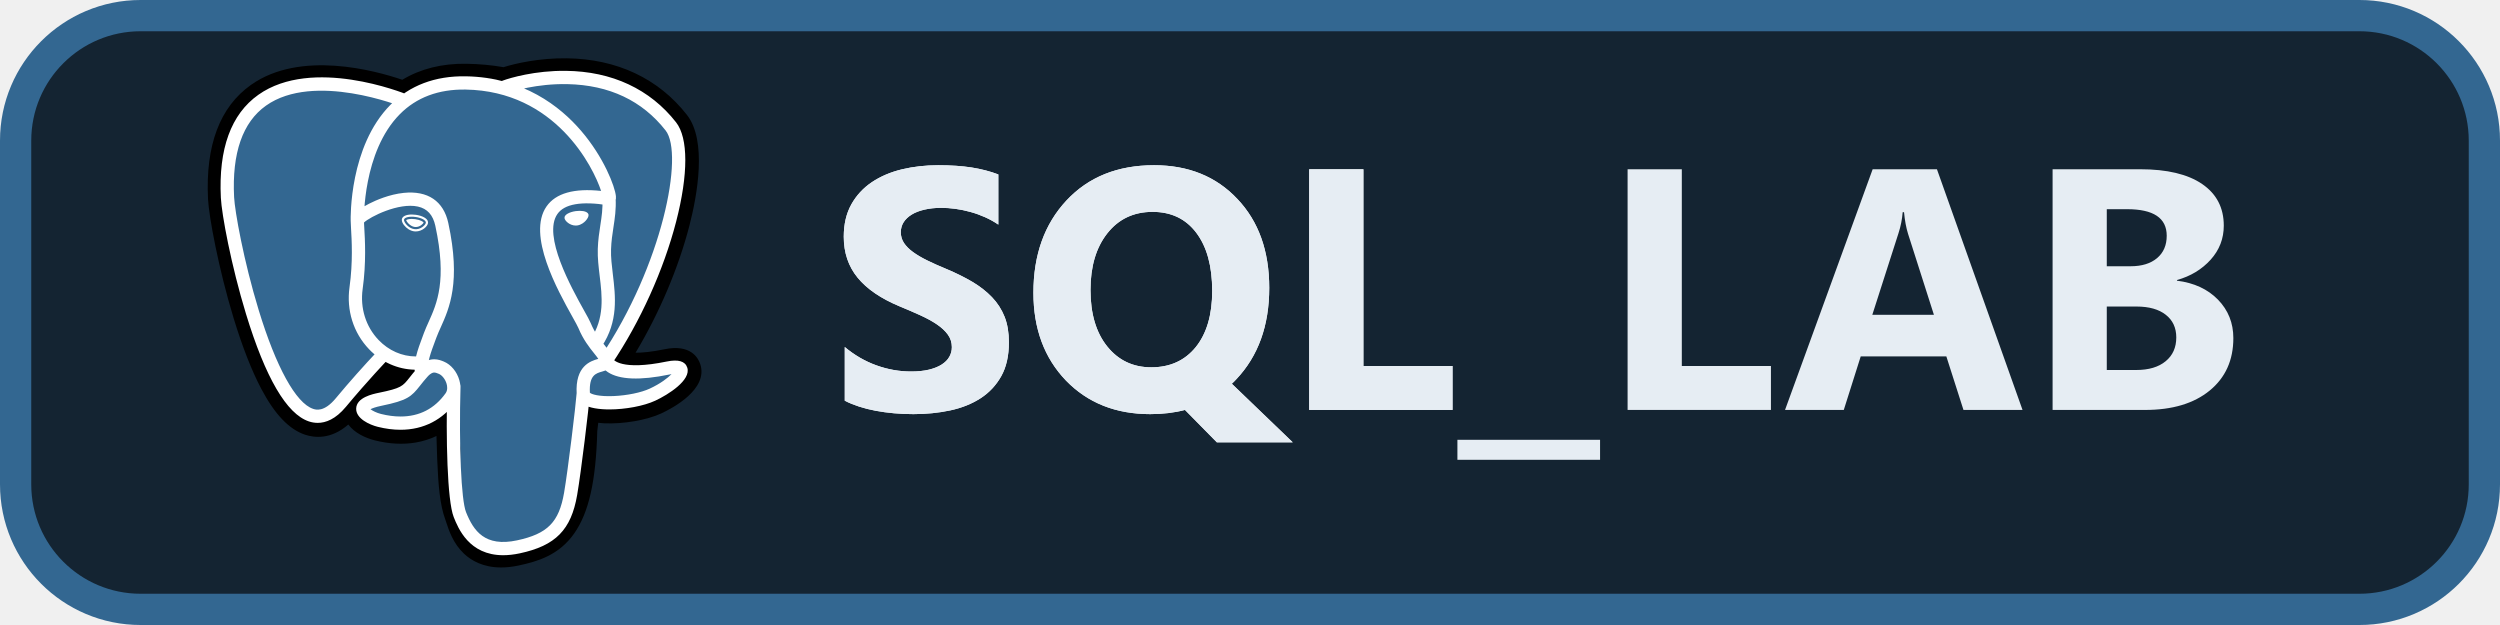
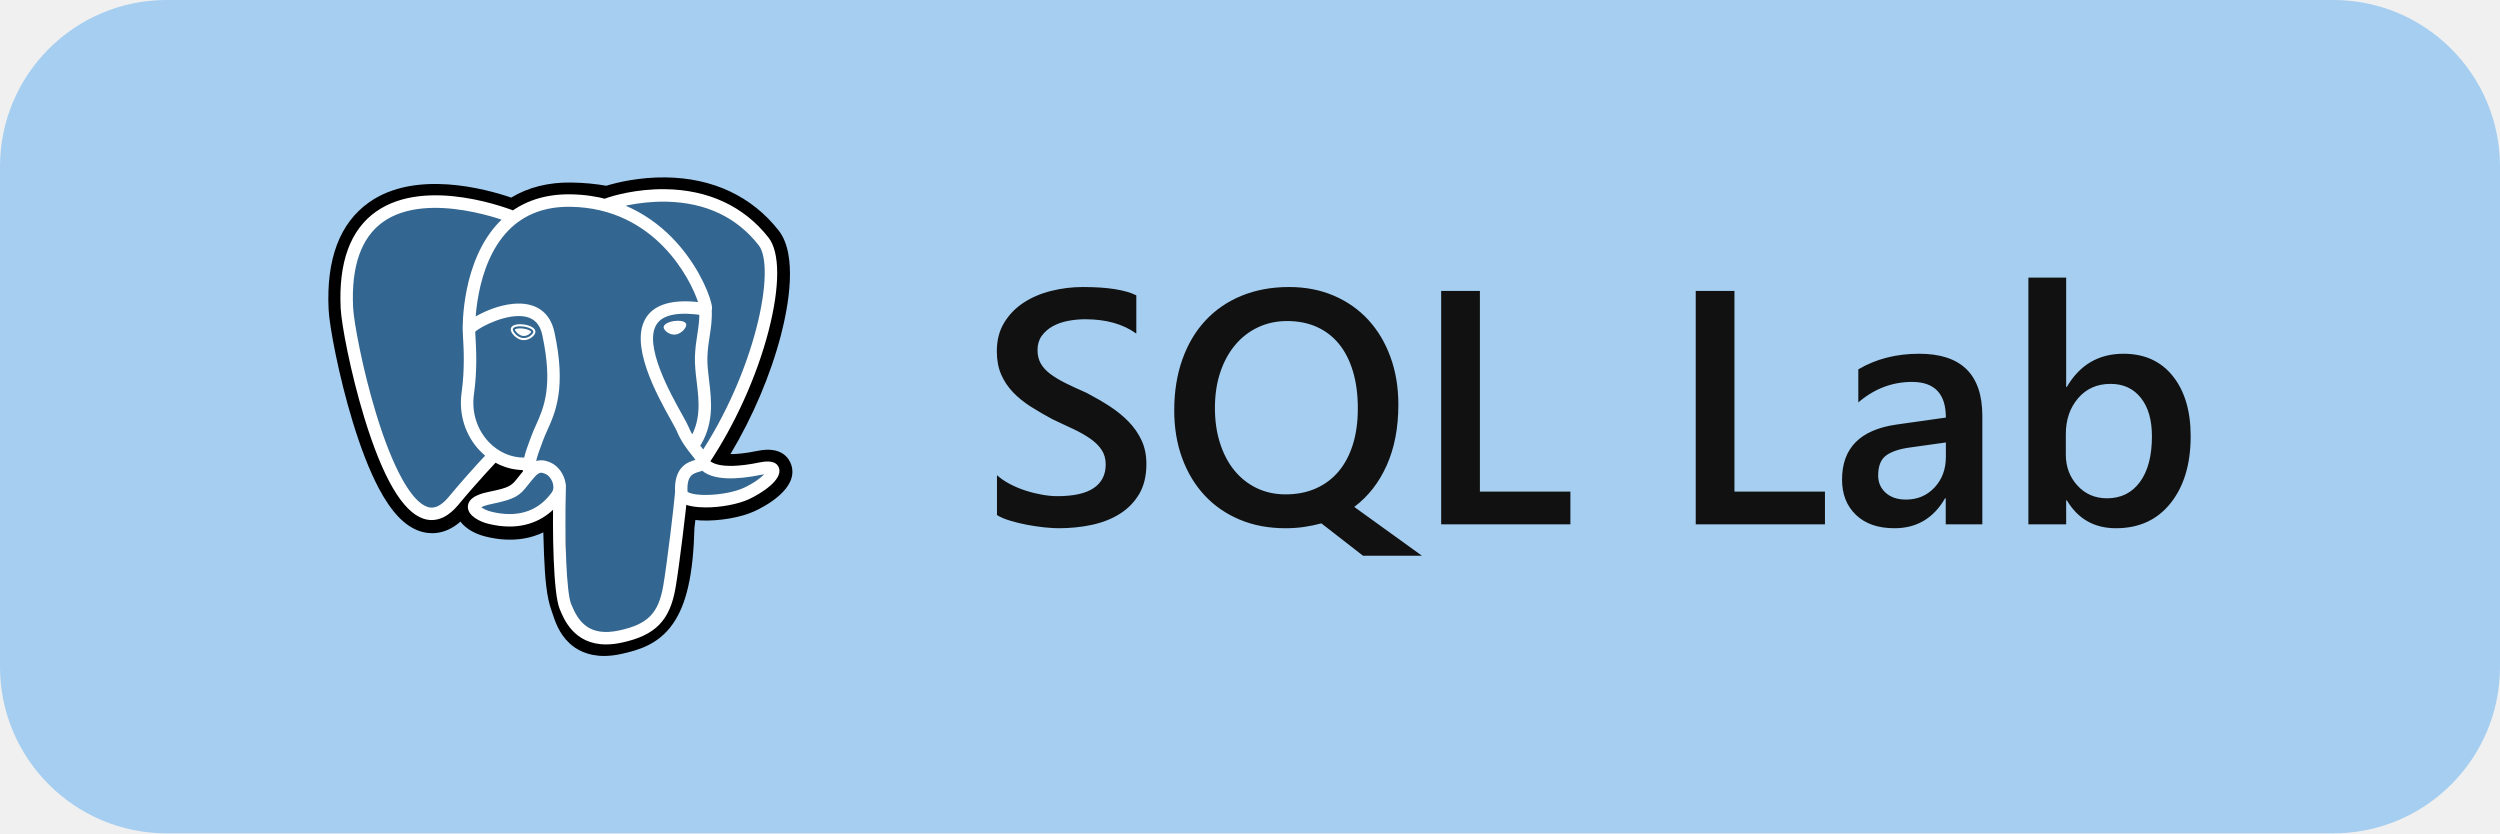
- <svg xmlns="http://www.w3.org/2000/svg" width="80" height="20" viewBox="0 0 80 20" role="img" aria-labelledby="title desc">
-   <rect x=".5" y=".5" width="79" height="19" rx="4" fill="#142432" stroke="#336791" />
-   <g transform="translate(6 1.5) scale(.133)">
+ <svg xmlns="http://www.w3.org/2000/svg" width="120" height="40" viewBox="0 0 120 40" role="img" aria-labelledby="title desc">
+   <rect width="120" height="40" rx="8" fill="#a5cef0" />
+   <g transform="translate(14.848 8) scale(.1875)">
    <path d="M93.809 92.112c.785-6.533.55-7.492 5.416-6.433l1.235.108c3.742.17 8.637-.602 11.513-1.938 6.191-2.873 9.861-7.668 3.758-6.409-13.924 2.873-14.881-1.842-14.881-1.842 14.703-21.815 20.849-49.508 15.543-56.287-14.47-18.489-39.517-9.746-39.936-9.52l-.134.025c-2.751-.571-5.83-.912-9.289-.968-6.301-.104-11.082 1.652-14.709 4.402 0 0-44.683-18.409-42.604 23.151.442 8.841 12.672 66.898 27.26 49.362 5.332-6.412 10.484-11.834 10.484-11.834 2.558 1.699 5.622 2.567 8.834 2.255l.249-.212c-.078.796-.044 1.575.099 2.497-3.757 4.199-2.653 4.936-10.166 6.482-7.602 1.566-3.136 4.355-.221 5.084 3.535.884 11.712 2.136 17.238-5.598l-.22.882c1.474 1.18 1.375 8.477 1.583 13.69.209 5.214.558 10.079 1.621 12.948 1.063 2.868 2.317 10.256 12.191 8.14 8.252-1.764 14.561-4.309 15.136-27.985" />
    <path d="M75.458 125.256c-4.367 0-7.211-1.689-8.938-3.32-2.607-2.46-3.641-5.629-4.259-7.522l-.267-.79c-1.244-3.358-1.666-8.193-1.916-14.419-.038-.935-.064-1.898-.093-2.919-.021-.747-.047-1.684-.085-2.664a18.8 18.8 0 01-4.962 1.568c-3.079.526-6.389.356-9.84-.507-2.435-.609-4.965-1.871-6.407-3.82-4.203 3.681-8.212 3.182-10.396 2.453-3.853-1.285-7.301-4.896-10.542-11.037-2.309-4.375-4.542-10.075-6.638-16.943-3.65-11.96-5.969-24.557-6.175-28.693C4.292 23.698 7.777 14.44 15.296 9.129 27.157.751 45.128 5.678 51.68 7.915c4.402-2.653 9.581-3.944 15.433-3.851 3.143.051 6.136.327 8.916.823 2.9-.912 8.628-2.221 15.185-2.139 12.081.144 22.092 4.852 28.949 13.615 4.894 6.252 2.474 19.381.597 26.651-2.642 10.226-7.271 21.102-12.957 30.57 1.544.011 3.781-.174 6.961-.831 6.274-1.295 8.109 2.069 8.607 3.575 1.995 6.042-6.677 10.608-9.382 11.864-3.466 1.609-9.117 2.589-13.745 2.377l-.202-.013-1.216-.107-.12 1.014-.116.991c-.311 11.999-2.025 19.598-5.552 24.619-3.697 5.264-8.835 6.739-13.361 7.709-1.544.33-2.947.474-4.219.474zm-9.19-43.671c2.819 2.256 3.066 6.501 3.287 14.434.028.99.054 1.927.089 2.802.106 2.65.355 8.855 1.327 11.477.137.371.26.747.39 1.146 1.083 3.316 1.626 4.979 6.309 3.978 3.931-.843 5.952-1.599 7.534-3.851 2.299-3.274 3.585-9.86 3.821-19.575l4.783.116-4.75-.57.14-1.186c.455-3.91.783-6.734 3.396-8.602 2.097-1.498 4.486-1.353 6.389-1.01-2.091-1.58-2.669-3.433-2.823-4.193l-.399-1.965 1.121-1.663c6.457-9.58 11.781-21.354 14.609-32.304 2.906-11.251 2.02-17.226 1.134-18.356-11.729-14.987-32.068-8.799-34.192-8.097l-.359.194-1.8.335-.922-.191c-2.542-.528-5.366-.82-8.393-.869-4.756-.08-8.593 1.044-11.739 3.431l-2.183 1.655-2.533-1.043c-5.412-2.213-21.308-6.662-29.696-.721-4.656 3.298-6.777 9.76-6.305 19.207.156 3.119 2.275 14.926 5.771 26.377 4.831 15.825 9.221 21.082 11.054 21.693.32.108 1.15-.537 1.976-1.529a270.708 270.708 0 0110.694-12.07l2.77-2.915 3.349 2.225c1.35.897 2.839 1.406 4.368 1.502l7.987-6.812-1.157 11.808c-.026.265-.039.626.065 1.296l.348 2.238-1.51 1.688-.174.196 4.388 2.025 1.836-2.301z" />
    <path fill="#336791" d="M115.731 77.44c-13.925 2.873-14.882-1.842-14.882-1.842 14.703-21.816 20.849-49.51 15.545-56.287C101.924.823 76.875 9.566 76.457 9.793l-.135.024c-2.751-.571-5.83-.911-9.291-.967-6.301-.103-11.08 1.652-14.707 4.402 0 0-44.684-18.408-42.606 23.151.442 8.842 12.672 66.899 27.26 49.363 5.332-6.412 10.483-11.834 10.483-11.834 2.559 1.699 5.622 2.567 8.833 2.255l.25-.212c-.078.796-.042 1.575.1 2.497-3.758 4.199-2.654 4.936-10.167 6.482-7.602 1.566-3.136 4.355-.22 5.084 3.534.884 11.712 2.136 17.237-5.598l-.221.882c1.473 1.18 2.507 7.672 2.334 13.557-.174 5.885-.29 9.926.871 13.082 1.16 3.156 2.316 10.256 12.192 8.14 8.252-1.768 12.528-6.351 13.124-13.995.422-5.435 1.377-4.631 1.438-9.49l.767-2.3c.884-7.367.14-9.743 5.225-8.638l1.235.108c3.742.17 8.639-.602 11.514-1.938 6.19-2.871 9.861-7.667 3.758-6.408z" />
    <path fill="#fff" d="M75.957 122.307c-8.232 0-10.84-6.519-11.907-9.185-1.562-3.907-1.899-19.069-1.551-31.503a1.59 1.59 0 011.64-1.55 1.594 1.594 0 011.55 1.639c-.401 14.341.168 27.337 1.324 30.229 1.804 4.509 4.54 8.453 12.275 6.796 7.343-1.575 10.093-4.359 11.318-11.46.94-5.449 2.799-20.951 3.028-24.01a1.593 1.593 0 011.71-1.472 1.597 1.597 0 011.472 1.71c-.239 3.185-2.089 18.657-3.065 24.315-1.446 8.387-5.185 12.191-13.794 14.037-1.463.313-2.792.453-4 .454zM31.321 90.466a6.71 6.71 0 01-2.116-.35c-5.347-1.784-10.44-10.492-15.138-25.885-3.576-11.717-5.842-23.947-6.041-27.922-.589-11.784 2.445-20.121 9.02-24.778 13.007-9.216 34.888-.44 35.813-.062a1.596 1.596 0 01-1.207 2.955c-.211-.086-21.193-8.492-32.768-.285-5.622 3.986-8.203 11.392-7.672 22.011.167 3.349 2.284 15.285 5.906 27.149 4.194 13.742 8.967 22.413 13.096 23.79.648.216 2.62.873 5.439-2.517A245.272 245.272 0 0145.88 73.046a1.596 1.596 0 012.304 2.208c-.048.05-4.847 5.067-10.077 11.359-2.477 2.979-4.851 3.853-6.786 3.853zm69.429-13.445a1.596 1.596 0 01-1.322-2.487c14.863-22.055 20.08-48.704 15.612-54.414-5.624-7.186-13.565-10.939-23.604-11.156-7.433-.16-13.341 1.738-14.307 2.069l-.243.099c-.971.305-1.716-.227-1.997-.849a1.6 1.6 0 01.631-2.025c.046-.027.192-.089.429-.176l-.021.006.021-.007c1.641-.601 7.639-2.4 15.068-2.315 11.108.118 20.284 4.401 26.534 12.388 2.957 3.779 2.964 12.485.019 23.887-3.002 11.625-8.651 24.118-15.497 34.277-.306.457-.81.703-1.323.703zm.76 10.21c-2.538 0-4.813-.358-6.175-1.174-1.4-.839-1.667-1.979-1.702-2.584-.382-6.71 3.32-7.878 5.208-8.411-.263-.398-.637-.866-1.024-1.349-1.101-1.376-2.609-3.26-3.771-6.078-.182-.44-.752-1.463-1.412-2.648-3.579-6.418-11.026-19.773-6.242-26.612 2.214-3.165 6.623-4.411 13.119-3.716C97.6 28.837 88.5 10.625 66.907 10.271c-6.494-.108-11.82 1.889-15.822 5.93-8.96 9.049-8.636 25.422-8.631 25.586a1.595 1.595 0 11-3.19.084c-.02-.727-.354-17.909 9.554-27.916C53.455 9.272 59.559 6.96 66.96 7.081c13.814.227 22.706 7.25 27.732 13.101 5.479 6.377 8.165 13.411 8.386 15.759.165 1.746-1.088 2.095-1.341 2.147l-.576.013c-6.375-1.021-10.465-.312-12.156 2.104-3.639 5.201 3.406 17.834 6.414 23.229.768 1.376 1.322 2.371 1.576 2.985.988 2.396 2.277 4.006 3.312 5.3.911 1.138 1.7 2.125 1.982 3.283.131.23 1.99 2.98 13.021.703 2.765-.57 4.423-.083 4.93 1.45.997 3.015-4.597 6.532-7.694 7.97-2.775 1.29-7.204 2.106-11.036 2.106zm-4.696-4.021c.35.353 2.101.962 5.727.806 3.224-.138 6.624-.839 8.664-1.786 2.609-1.212 4.351-2.567 5.253-3.492l-.5.092c-7.053 1.456-12.042 1.262-14.828-.577a6.162 6.162 0 01-.54-.401c-.302.119-.581.197-.78.253-1.58.443-3.214.902-2.996 5.105zm-45.562 8.915c-1.752 0-3.596-.239-5.479-.71-1.951-.488-5.24-1.957-5.19-4.37.057-2.707 3.994-3.519 5.476-3.824 5.354-1.103 5.703-1.545 7.376-3.67.488-.619 1.095-1.39 1.923-2.314 1.229-1.376 2.572-2.073 3.992-2.073.989 0 1.8.335 2.336.558 1.708.708 3.133 2.42 3.719 4.467.529 1.847.276 3.625-.71 5.006-3.237 4.533-7.886 6.93-13.443 6.93zm-7.222-4.943c.481.372 1.445.869 2.518 1.137 1.631.408 3.213.615 4.705.615 4.546 0 8.196-1.882 10.847-5.594.553-.774.387-1.757.239-2.274-.31-1.083-1.08-2.068-1.873-2.397-.43-.178-.787-.314-1.115-.314-.176 0-.712 0-1.614 1.009a41.146 41.146 0 00-1.794 2.162c-2.084 2.646-3.039 3.544-9.239 4.821-1.513.31-2.289.626-2.674.835zm12.269-7.36a1.596 1.596 0 01-1.575-1.354 8.218 8.218 0 01-.08-.799c-4.064-.076-7.985-1.82-10.962-4.926-3.764-3.927-5.477-9.368-4.699-14.927.845-6.037.529-11.366.359-14.229-.047-.796-.081-1.371-.079-1.769.003-.505.013-1.844 4.489-4.113 1.592-.807 4.784-2.215 8.271-2.576 5.777-.597 9.585 1.976 10.725 7.246 3.077 14.228.244 20.521-1.825 25.117-.385.856-.749 1.664-1.04 2.447l-.257.69c-1.093 2.931-2.038 5.463-1.748 7.354a1.595 1.595 0 01-1.335 1.819l-.244.02zM42.464 42.26l.062 1.139c.176 2.974.504 8.508-.384 14.86-.641 4.585.759 9.06 3.843 12.276 2.437 2.542 5.644 3.945 8.94 3.945h.068c.369-1.555.982-3.197 1.642-4.966l.255-.686c.329-.884.714-1.74 1.122-2.646 1.991-4.424 4.47-9.931 1.615-23.132-.565-2.615-1.936-4.128-4.189-4.627-4.628-1.022-11.525 2.459-12.974 3.837zm9.63-.677c-.08.564 1.033 2.07 2.485 2.271 1.449.203 2.689-.975 2.768-1.539.079-.564-1.033-1.186-2.485-1.388-1.451-.202-2.691.092-2.768.656zm2.818 2.826l-.407-.028c-.9-.125-1.81-.692-2.433-1.518-.219-.29-.576-.852-.505-1.354.101-.736.999-1.177 2.4-1.177.313 0 .639.023.967.069.766.106 1.477.327 2.002.62.91.508.977 1.075.936 1.368-.112.813-1.405 2.02-2.96 2.02zm-2.289-2.732c.045.348.907 1.496 2.029 1.651l.261.018c1.036 0 1.81-.815 1.901-1.082-.096-.182-.762-.634-2.025-.81a5.823 5.823 0 00-.821-.059c-.812 0-1.243.183-1.345.282zm43.605-1.245c.079.564-1.033 2.07-2.484 2.272-1.45.202-2.691-.975-2.771-1.539-.076-.564 1.036-1.187 2.486-1.388 1.45-.203 2.689.092 2.769.655zm-2.819 2.56c-1.396 0-2.601-1.086-2.7-1.791-.115-.846 1.278-1.489 2.712-1.688.316-.044.629-.066.93-.066 1.238 0 2.058.363 2.14.949.053.379-.238.964-.739 1.492-.331.347-1.026.948-1.973 1.079l-.37.025zm.943-3.013c-.276 0-.564.021-.856.061-1.441.201-2.301.779-2.259 1.089.048.341.968 1.332 2.173 1.332l.297-.021c.787-.109 1.378-.623 1.66-.919.443-.465.619-.903.598-1.052-.028-.198-.56-.49-1.613-.49zm3.965 32.843a1.594 1.594 0 01-1.324-2.483c3.398-5.075 2.776-10.25 2.175-15.255-.257-2.132-.521-4.337-.453-6.453.07-2.177.347-3.973.614-5.71.317-2.058.617-4.002.493-6.31a1.595 1.595 0 113.186-.172c.142 2.638-.197 4.838-.525 6.967-.253 1.643-.515 3.342-.578 5.327-.061 1.874.178 3.864.431 5.97.64 5.322 1.365 11.354-2.691 17.411a1.596 1.596 0 01-1.328.708z" />
  </g>
-   <path fill="#e6edf3" d="M27.032 12.823L27.032 11.104C27.344 11.365 27.682 11.561 28.047 11.692C28.413 11.823 28.781 11.888 29.154 11.888C29.372 11.888 29.563 11.868 29.726 11.829C29.889 11.789 30.025 11.735 30.134 11.665C30.243 11.595 30.325 11.513 30.378 11.418C30.432 11.323 30.459 11.22 30.459 11.109C30.459 10.959 30.416 10.824 30.33 10.706C30.244 10.588 30.127 10.479 29.978 10.379C29.83 10.278 29.653 10.182 29.449 10.089C29.245 9.996 29.025 9.901 28.789 9.804C28.187 9.553 27.739 9.247 27.443 8.885C27.148 8.524 27 8.087 27 7.575C27 7.174 27.081 6.829 27.242 6.541C27.403 6.253 27.622 6.016 27.9 5.829C28.177 5.643 28.499 5.506 28.864 5.418C29.229 5.331 29.616 5.287 30.024 5.287C30.425 5.287 30.78 5.311 31.09 5.359C31.4 5.408 31.685 5.482 31.947 5.582L31.947 7.188C31.818 7.099 31.677 7.02 31.525 6.952C31.373 6.884 31.216 6.827 31.055 6.783C30.894 6.738 30.734 6.705 30.574 6.683C30.415 6.662 30.264 6.651 30.121 6.651C29.924 6.651 29.745 6.67 29.584 6.708C29.422 6.745 29.286 6.798 29.175 6.866C29.064 6.934 28.978 7.015 28.917 7.11C28.857 7.205 28.826 7.312 28.826 7.43C28.826 7.559 28.86 7.674 28.928 7.776C28.996 7.878 29.093 7.975 29.218 8.066C29.344 8.158 29.496 8.247 29.675 8.335C29.854 8.423 30.056 8.513 30.282 8.606C30.59 8.735 30.866 8.872 31.112 9.017C31.357 9.162 31.567 9.326 31.743 9.509C31.918 9.691 32.052 9.9 32.146 10.134C32.239 10.369 32.285 10.642 32.285 10.953C32.285 11.383 32.204 11.744 32.041 12.036C31.878 12.327 31.657 12.564 31.377 12.745C31.098 12.925 30.773 13.055 30.403 13.134C30.032 13.213 29.641 13.252 29.229 13.252C28.806 13.252 28.405 13.216 28.023 13.145C27.642 13.073 27.312 12.966 27.032 12.823ZM36.808 13.252C35.705 13.252 34.806 12.894 34.111 12.178C33.417 11.455 33.069 10.518 33.069 9.369C33.069 8.155 33.422 7.17 34.127 6.415C34.829 5.663 35.764 5.287 36.931 5.287C38.03 5.287 38.918 5.647 39.595 6.366C40.276 7.083 40.616 8.031 40.616 9.213C40.616 10.42 40.263 11.396 39.558 12.14C39.533 12.165 39.509 12.19 39.488 12.213C39.466 12.236 39.443 12.259 39.418 12.28L41.368 14.155L38.94 14.155L37.919 13.118C37.583 13.207 37.212 13.252 36.808 13.252ZM36.883 6.78C36.278 6.78 35.794 7.009 35.433 7.468C35.075 7.922 34.896 8.526 34.896 9.278C34.896 10.04 35.075 10.644 35.433 11.088C35.791 11.532 36.26 11.754 36.84 11.754C37.438 11.754 37.912 11.539 38.263 11.109C38.614 10.672 38.79 10.073 38.79 9.31C38.79 8.515 38.619 7.894 38.279 7.446C37.943 7.002 37.477 6.78 36.883 6.78ZM46.481 13.118L41.894 13.118L41.894 5.416L43.629 5.416L43.629 11.711L46.481 11.711ZM51.202 14.713L46.637 14.713L46.637 14.074L51.202 14.074ZM56.67 13.118L52.083 13.118L52.083 5.416L53.818 5.416L53.818 11.711L56.67 11.711ZM64.721 13.118L62.831 13.118L62.283 11.405L59.543 11.405L59.001 13.118L57.121 13.118L59.925 5.416L61.982 5.416ZM61.885 10.073L61.058 7.484C60.997 7.29 60.954 7.059 60.929 6.791L60.886 6.791C60.868 7.016 60.824 7.24 60.752 7.462L59.914 10.073ZM65.683 13.118L65.683 5.416L68.486 5.416C69.346 5.416 70.006 5.573 70.468 5.888C70.93 6.204 71.161 6.648 71.161 7.22C71.161 7.636 71.021 7.999 70.74 8.311C70.458 8.622 70.099 8.839 69.663 8.961L69.663 8.982C70.21 9.05 70.648 9.253 70.976 9.589C71.303 9.926 71.467 10.336 71.467 10.819C71.467 11.525 71.215 12.084 70.71 12.498C70.205 12.911 69.516 13.118 68.642 13.118ZM67.417 6.694L67.417 8.52L68.18 8.52C68.538 8.52 68.82 8.433 69.026 8.26C69.232 8.086 69.335 7.847 69.335 7.543C69.335 6.977 68.912 6.694 68.067 6.694ZM67.417 9.809L67.417 11.84L68.357 11.84C68.758 11.84 69.073 11.747 69.3 11.56C69.527 11.374 69.641 11.12 69.641 10.798C69.641 10.49 69.529 10.248 69.305 10.073C69.082 9.897 68.769 9.809 68.368 9.809Z" />
-   <path fill="#e6edf3" d="M27.032 12.823L27.032 11.104C27.344 11.365 27.682 11.561 28.047 11.692C28.413 11.823 28.781 11.888 29.154 11.888C29.372 11.888 29.563 11.868 29.726 11.829C29.889 11.789 30.025 11.735 30.134 11.665C30.243 11.595 30.325 11.513 30.378 11.418C30.432 11.323 30.459 11.22 30.459 11.109C30.459 10.959 30.416 10.824 30.33 10.706C30.244 10.588 30.127 10.479 29.978 10.379C29.83 10.278 29.653 10.182 29.449 10.089C29.245 9.996 29.025 9.901 28.789 9.804C28.187 9.553 27.739 9.247 27.443 8.885C27.148 8.524 27 8.087 27 7.575C27 7.174 27.081 6.829 27.242 6.541C27.403 6.253 27.622 6.016 27.9 5.829C28.177 5.643 28.499 5.506 28.864 5.418C29.229 5.331 29.616 5.287 30.024 5.287C30.425 5.287 30.78 5.311 31.09 5.359C31.4 5.408 31.685 5.482 31.947 5.582L31.947 7.188C31.818 7.099 31.677 7.02 31.525 6.952C31.373 6.884 31.216 6.827 31.055 6.783C30.894 6.738 30.734 6.705 30.574 6.683C30.415 6.662 30.264 6.651 30.121 6.651C29.924 6.651 29.745 6.67 29.584 6.708C29.422 6.745 29.286 6.798 29.175 6.866C29.064 6.934 28.978 7.015 28.917 7.11C28.857 7.205 28.826 7.312 28.826 7.43C28.826 7.559 28.86 7.674 28.928 7.776C28.996 7.878 29.093 7.975 29.218 8.066C29.344 8.158 29.496 8.247 29.675 8.335C29.854 8.423 30.056 8.513 30.282 8.606C30.59 8.735 30.866 8.872 31.112 9.017C31.357 9.162 31.567 9.326 31.743 9.509C31.918 9.691 32.052 9.9 32.146 10.134C32.239 10.369 32.285 10.642 32.285 10.953C32.285 11.383 32.204 11.744 32.041 12.036C31.878 12.327 31.657 12.564 31.377 12.745C31.098 12.925 30.773 13.055 30.403 13.134C30.032 13.213 29.641 13.252 29.229 13.252C28.806 13.252 28.405 13.216 28.023 13.145C27.642 13.073 27.312 12.966 27.032 12.823ZM36.808 13.252C35.705 13.252 34.806 12.894 34.111 12.178C33.417 11.455 33.069 10.518 33.069 9.369C33.069 8.155 33.422 7.17 34.127 6.415C34.829 5.663 35.764 5.287 36.931 5.287C38.03 5.287 38.918 5.647 39.595 6.366C40.276 7.083 40.616 8.031 40.616 9.213C40.616 10.42 40.263 11.396 39.558 12.14C39.533 12.165 39.509 12.19 39.488 12.213C39.466 12.236 39.443 12.259 39.418 12.28L41.368 14.155L38.94 14.155L37.919 13.118C37.583 13.207 37.212 13.252 36.808 13.252ZM36.883 6.78C36.278 6.78 35.794 7.009 35.433 7.468C35.075 7.922 34.896 8.526 34.896 9.278C34.896 10.04 35.075 10.644 35.433 11.088C35.791 11.532 36.26 11.754 36.84 11.754C37.438 11.754 37.912 11.539 38.263 11.109C38.614 10.672 38.79 10.073 38.79 9.31C38.79 8.515 38.619 7.894 38.279 7.446C37.943 7.002 37.477 6.78 36.883 6.78ZM46.481 13.118L41.894 13.118L41.894 5.416L43.629 5.416L43.629 11.711L46.481 11.711Z" />
+   <path id="label" fill="#111111" d="M47.855 24.723L47.855 22.809C48.027 22.965 48.232 23.105 48.469 23.23C48.706 23.355 48.957 23.461 49.223 23.547C49.488 23.633 49.754 23.699 50.02 23.746C50.285 23.793 50.53 23.816 50.754 23.816C51.535 23.816 52.117 23.686 52.5 23.426C52.883 23.165 53.074 22.788 53.074 22.293C53.074 22.027 53.01 21.797 52.883 21.602C52.755 21.406 52.577 21.228 52.348 21.066C52.118 20.905 51.849 20.75 51.539 20.602C51.229 20.453 50.897 20.298 50.543 20.137C50.163 19.934 49.809 19.728 49.48 19.52C49.152 19.311 48.867 19.081 48.625 18.828C48.383 18.576 48.193 18.29 48.055 17.973C47.917 17.655 47.848 17.283 47.848 16.855C47.848 16.329 47.966 15.872 48.203 15.484C48.44 15.096 48.753 14.776 49.141 14.523C49.529 14.271 49.97 14.083 50.465 13.961C50.96 13.839 51.465 13.777 51.98 13.777C53.152 13.777 54.007 13.91 54.543 14.176L54.543 16.012C53.908 15.553 53.09 15.324 52.09 15.324C51.814 15.324 51.539 15.35 51.266 15.402C50.992 15.454 50.747 15.54 50.531 15.66C50.315 15.78 50.139 15.934 50.004 16.121C49.868 16.309 49.801 16.535 49.801 16.801C49.801 17.051 49.853 17.267 49.957 17.449C50.061 17.632 50.214 17.798 50.414 17.949C50.615 18.1 50.859 18.247 51.148 18.391C51.438 18.534 51.772 18.689 52.152 18.855C52.543 19.059 52.911 19.272 53.258 19.496C53.604 19.72 53.909 19.967 54.172 20.238C54.435 20.509 54.643 20.81 54.797 21.141C54.951 21.471 55.027 21.848 55.027 22.27C55.027 22.837 54.913 23.316 54.684 23.707C54.454 24.098 54.146 24.415 53.758 24.66C53.37 24.905 52.923 25.082 52.418 25.191C51.913 25.301 51.379 25.355 50.816 25.355C50.629 25.355 50.398 25.341 50.125 25.313C49.852 25.284 49.572 25.242 49.285 25.188C48.999 25.133 48.728 25.066 48.473 24.988C48.217 24.91 48.012 24.822 47.855 24.723ZM61.699 25.355C60.892 25.355 60.16 25.217 59.504 24.941C58.848 24.665 58.288 24.279 57.824 23.781C57.361 23.284 57.001 22.689 56.746 21.996C56.491 21.303 56.363 20.538 56.363 19.699C56.363 18.803 56.492 17.991 56.75 17.262C57.008 16.533 57.375 15.91 57.852 15.395C58.328 14.879 58.908 14.48 59.59 14.199C60.272 13.918 61.035 13.777 61.879 13.777C62.66 13.777 63.374 13.915 64.02 14.191C64.665 14.467 65.217 14.854 65.676 15.352C66.134 15.849 66.49 16.444 66.742 17.137C66.995 17.829 67.121 18.592 67.121 19.426C67.121 20.53 66.936 21.497 66.566 22.328C66.197 23.159 65.676 23.827 65.004 24.332L68.254 26.676L65.426 26.676L63.426 25.121C63.16 25.194 62.884 25.251 62.598 25.293C62.311 25.335 62.012 25.355 61.699 25.355ZM61.785 15.41C61.275 15.41 60.807 15.51 60.383 15.711C59.958 15.911 59.592 16.195 59.285 16.563C58.978 16.93 58.74 17.368 58.57 17.879C58.401 18.389 58.316 18.957 58.316 19.582C58.316 20.202 58.398 20.767 58.563 21.277C58.727 21.788 58.957 22.224 59.254 22.586C59.551 22.948 59.908 23.229 60.324 23.43C60.741 23.63 61.202 23.73 61.707 23.73C62.243 23.73 62.725 23.637 63.152 23.449C63.579 23.262 63.943 22.992 64.242 22.641C64.542 22.289 64.772 21.858 64.934 21.348C65.095 20.837 65.176 20.257 65.176 19.605C65.176 18.939 65.098 18.345 64.941 17.824C64.785 17.303 64.561 16.865 64.27 16.508C63.978 16.151 63.622 15.879 63.203 15.691C62.784 15.504 62.311 15.41 61.785 15.41ZM75.379 25.168L69.176 25.168L69.176 13.965L71.035 13.965L71.035 23.598L75.379 23.598ZM87.598 25.168L81.395 25.168L81.395 13.965L83.254 13.965L83.254 23.598L87.598 23.598ZM95.152 25.168L93.395 25.168L93.395 23.918L93.363 23.918C92.811 24.876 92.001 25.355 90.934 25.355C90.147 25.355 89.531 25.142 89.086 24.715C88.641 24.288 88.418 23.723 88.418 23.02C88.418 21.509 89.288 20.629 91.027 20.379L93.402 20.043C93.402 18.902 92.861 18.332 91.777 18.332C90.824 18.332 89.965 18.66 89.199 19.316L89.199 17.73C90.043 17.23 91.017 16.98 92.121 16.98C94.142 16.98 95.152 17.975 95.152 19.965ZM93.402 21.238L91.723 21.473C91.202 21.54 90.81 21.667 90.547 21.852C90.284 22.036 90.152 22.361 90.152 22.824C90.152 23.163 90.273 23.44 90.516 23.656C90.758 23.872 91.082 23.98 91.488 23.98C92.04 23.98 92.497 23.786 92.859 23.398C93.221 23.01 93.402 22.522 93.402 21.934ZM99.207 24.012L99.176 24.012L99.176 25.168L97.363 25.168L97.363 13.324L99.176 13.324L99.176 18.574L99.207 18.574C99.827 17.512 100.733 16.98 101.926 16.98C102.936 16.98 103.727 17.339 104.297 18.055C104.867 18.771 105.152 19.73 105.152 20.934C105.152 22.272 104.832 23.344 104.191 24.148C103.551 24.953 102.676 25.355 101.566 25.355C100.525 25.355 99.738 24.908 99.207 24.012ZM99.16 20.832L99.16 21.824C99.16 22.408 99.346 22.902 99.719 23.309C100.091 23.715 100.564 23.918 101.137 23.918C101.809 23.918 102.336 23.656 102.719 23.133C103.102 22.609 103.293 21.879 103.293 20.941C103.293 20.155 103.115 19.539 102.758 19.094C102.401 18.648 101.918 18.426 101.309 18.426C100.663 18.426 100.143 18.655 99.75 19.113C99.357 19.572 99.16 20.145 99.16 20.832Z" />
</svg>
